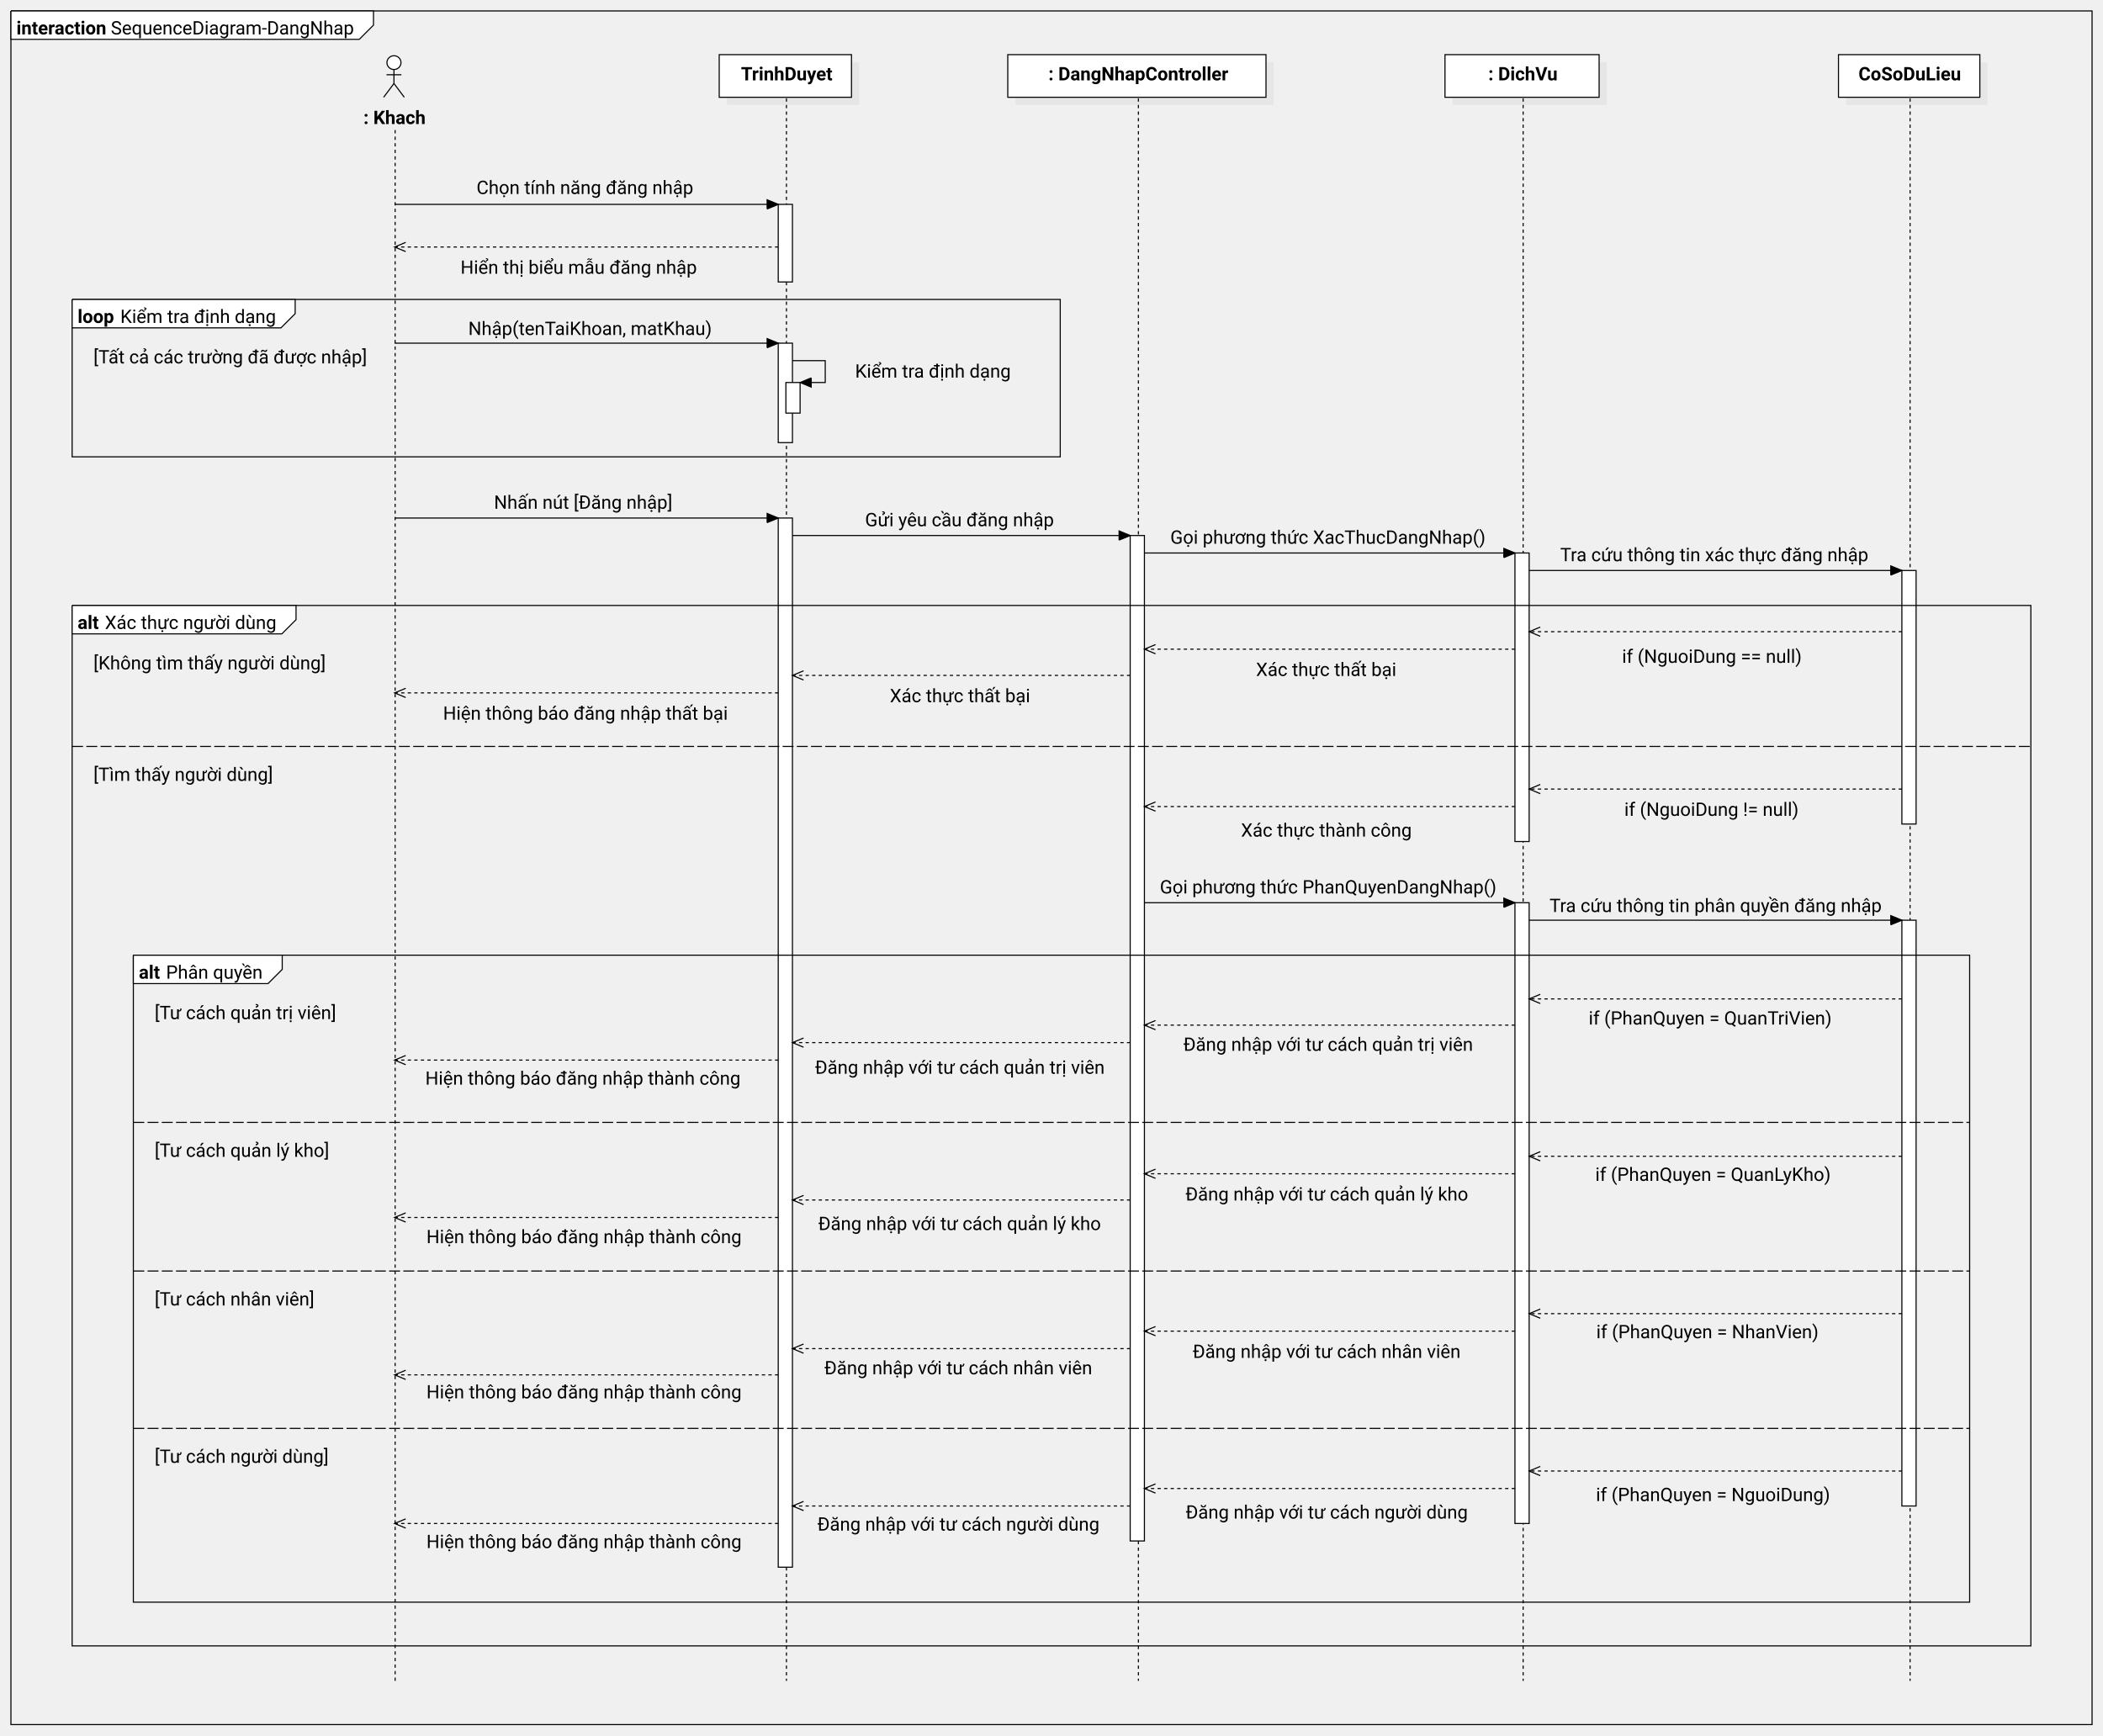
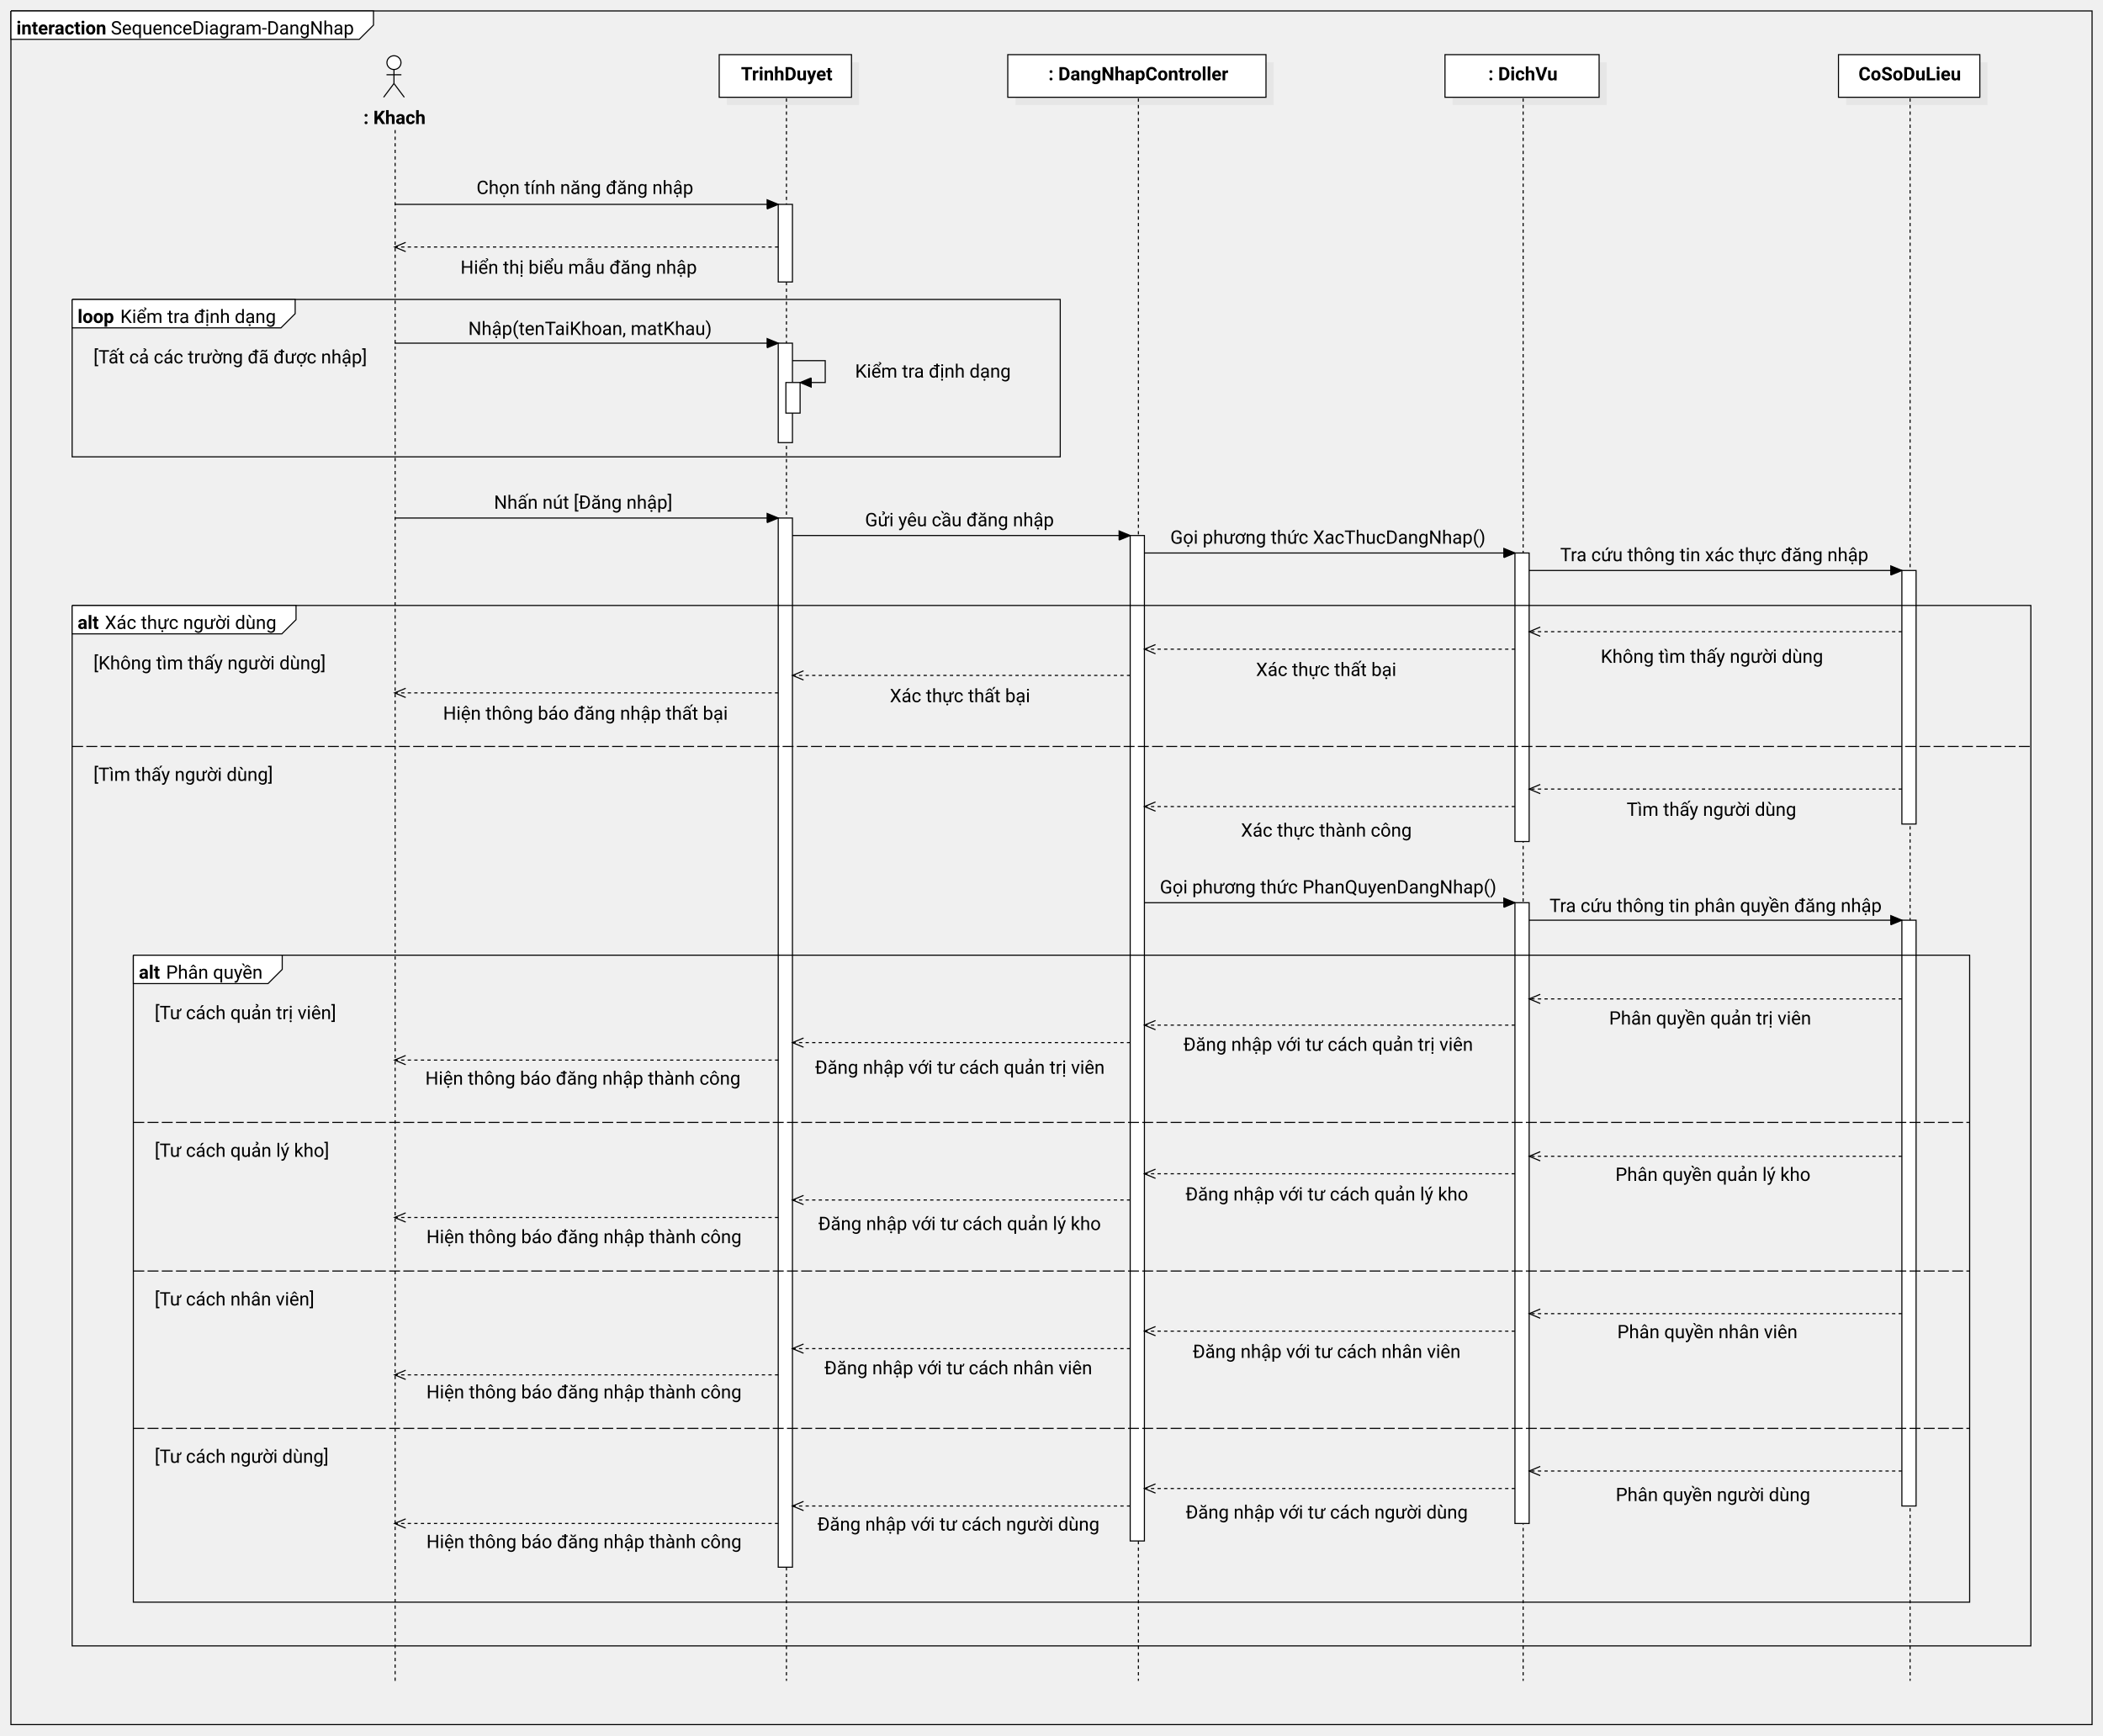
<svg xmlns="http://www.w3.org/2000/svg" version="1.1" width="1924" height="1588">
  <defs />
  <g>
    <g transform="translate(10,10) scale(1,1)">
      <path fill="none" stroke="#000000" d="M 0 0 L 1904 0 L 1904 1568 L 0 1568 L 0 0" stroke-miterlimit="10" />
    </g>
    <g transform="translate(10,10) scale(1,1)">
      <path fill="#ffffff" stroke="none" d="M 0 0 L 0 26 L 318.696 26 L 331.696 13 L 331.696 0 L 0 0" />
    </g>
    <g transform="translate(10,10) scale(1,1)">
      <path fill="none" stroke="#000000" d="M 0 0 L 0 26 L 318.696 26 L 331.696 13 L 331.696 0 L 0 0 L 0 0" stroke-miterlimit="10" />
    </g>
    <g transform="translate(10,10) scale(1,1)">
      <g>
        <path fill="none" stroke="none" />
        <text fill="#000000" stroke="none" font-family="Roboto" font-size="17px" font-style="normal" font-weight="normal" text-decoration="none" x="91.385" y="21.5">SequenceDiagram-DangNhap</text>
      </g>
    </g>
    <g transform="translate(10,10) scale(1,1)">
      <g>
        <path fill="none" stroke="none" />
        <text fill="#000000" stroke="none" font-family="Roboto" font-size="17px" font-style="normal" font-weight="bold" text-decoration="none" x="5" y="21.5">interaction</text>
      </g>
    </g>
    <g transform="translate(10,10) scale(1,1)">
      <path fill="#ffffff" stroke="none" d="M 344.001 47.3 C 344.001 43.821 346.879 41 350.43 41 C 353.98 41 356.859 43.821 356.859 47.3 C 356.859 50.779 353.98 53.6 350.43 53.6 C 346.879 53.6 344.001 50.779 344.001 47.3 Z" />
    </g>
    <g transform="translate(10,10) scale(1,1)">
      <path fill="none" stroke="#000000" d="M 344.001 47.3 C 344.001 43.821 346.879 41 350.43 41 C 353.98 41 356.859 43.821 356.859 47.3 C 356.859 50.779 353.98 53.6 350.43 53.6 C 346.879 53.6 344.001 50.779 344.001 47.3 Z" stroke-miterlimit="10" />
    </g>
    <g transform="translate(10,10) scale(1,1)">
      <path fill="none" stroke="#000000" d="M 350.43 53.6 L 350.43 66.4" stroke-miterlimit="10" />
    </g>
    <g transform="translate(10,10) scale(1,1)">
      <path fill="none" stroke="#000000" d="M 343.622 58.4 L 357.237 58.4" stroke-miterlimit="10" />
    </g>
    <g transform="translate(10,10) scale(1,1)">
      <path fill="none" stroke="#000000" d="M 350.43 66.4 L 340.975 79" stroke-miterlimit="10" />
    </g>
    <g transform="translate(10,10) scale(1,1)">
      <path fill="none" stroke="#000000" d="M 350.43 66.4 L 359.884 79" stroke-miterlimit="10" />
    </g>
    <g transform="translate(10,10) scale(1,1)">
      <g>
        <path fill="none" stroke="none" />
        <text fill="#000000" stroke="none" font-family="Roboto" font-size="17px" font-style="normal" font-weight="bold" text-decoration="none" x="322.502" y="103.5">: Khach</text>
      </g>
    </g>
    <g transform="translate(10,10) scale(1,1)">
      <path fill="none" stroke="#000000" d="M 351.5 109 L 351.5 1528" stroke-miterlimit="10" stroke-dasharray="3" />
    </g>
    <g transform="translate(10,10) scale(1,1)">
      <rect fill="#C0C0C0" stroke="none" x="655" y="47" width="121.017" height="39" opacity="0.2" />
    </g>
    <g transform="translate(10,10) scale(1,1)">
      <rect fill="#ffffff" stroke="none" x="648" y="40" width="121.017" height="39" />
    </g>
    <g transform="translate(10,10) scale(1,1)">
      <path fill="none" stroke="#000000" d="M 648 40 L 769.017 40 L 769.017 79 L 648 79 L 648 40 Z Z" stroke-miterlimit="10" />
    </g>
    <g transform="translate(10,10) scale(1,1)">
      <g>
        <path fill="none" stroke="none" />
        <text fill="#000000" stroke="none" font-family="Roboto" font-size="17px" font-style="normal" font-weight="bold" text-decoration="none" x="667.93" y="63.5">TrinhDuyet</text>
      </g>
    </g>
    <g transform="translate(10,10) scale(1,1)">
      <path fill="none" stroke="#000000" d="M 709.5 80 L 709.5 1528" stroke-miterlimit="10" stroke-dasharray="3" />
    </g>
    <g transform="translate(10,10) scale(1,1)">
      <rect fill="#C0C0C0" stroke="none" x="919" y="47" width="236.234" height="39" opacity="0.2" />
    </g>
    <g transform="translate(10,10) scale(1,1)">
      <rect fill="#ffffff" stroke="none" x="912" y="40" width="236.234" height="39" />
    </g>
    <g transform="translate(10,10) scale(1,1)">
      <path fill="none" stroke="#000000" d="M 912 40 L 1148.234 40 L 1148.234 79 L 912 79 L 912 40 Z Z" stroke-miterlimit="10" />
    </g>
    <g transform="translate(10,10) scale(1,1)">
      <g>
        <path fill="none" stroke="none" />
        <text fill="#000000" stroke="none" font-family="Roboto" font-size="17px" font-style="normal" font-weight="bold" text-decoration="none" x="949.172" y="63.5">: DangNhapController</text>
      </g>
    </g>
    <g transform="translate(10,10) scale(1,1)">
      <path fill="none" stroke="#000000" d="M 1031.5 80 L 1031.5 1528" stroke-miterlimit="10" stroke-dasharray="3" />
    </g>
    <g transform="translate(10,10) scale(1,1)">
      <rect fill="#C0C0C0" stroke="none" x="1319" y="47" width="141.008" height="39" opacity="0.2" />
    </g>
    <g transform="translate(10,10) scale(1,1)">
      <rect fill="#ffffff" stroke="none" x="1312" y="40" width="141.008" height="39" />
    </g>
    <g transform="translate(10,10) scale(1,1)">
      <path fill="none" stroke="#000000" d="M 1312 40 L 1453.008 40 L 1453.008 79 L 1312 79 L 1312 40 Z Z" stroke-miterlimit="10" />
    </g>
    <g transform="translate(10,10) scale(1,1)">
      <g>
        <path fill="none" stroke="none" />
        <text fill="#000000" stroke="none" font-family="Roboto" font-size="17px" font-style="normal" font-weight="bold" text-decoration="none" x="1351.596" y="63.5">: DichVu</text>
      </g>
    </g>
    <g transform="translate(10,10) scale(1,1)">
      <path fill="none" stroke="#000000" d="M 1383.5 80 L 1383.5 1528" stroke-miterlimit="10" stroke-dasharray="3" />
    </g>
    <g transform="translate(10,10) scale(1,1)">
      <rect fill="#C0C0C0" stroke="none" x="1679" y="47" width="129.322" height="39" opacity="0.2" />
    </g>
    <g transform="translate(10,10) scale(1,1)">
      <rect fill="#ffffff" stroke="none" x="1672" y="40" width="129.322" height="39" />
    </g>
    <g transform="translate(10,10) scale(1,1)">
      <path fill="none" stroke="#000000" d="M 1672 40 L 1801.322 40 L 1801.322 79 L 1672 79 L 1672 40 Z Z" stroke-miterlimit="10" />
    </g>
    <g transform="translate(10,10) scale(1,1)">
      <g>
        <path fill="none" stroke="none" />
        <text fill="#000000" stroke="none" font-family="Roboto" font-size="17px" font-style="normal" font-weight="bold" text-decoration="none" x="1690.305" y="63.5">CoSoDuLieu</text>
      </g>
    </g>
    <g transform="translate(10,10) scale(1,1)">
      <path fill="none" stroke="#000000" d="M 1737.5 80 L 1737.5 1528" stroke-miterlimit="10" stroke-dasharray="3" />
    </g>
    <g transform="translate(10,10) scale(1,1)">
      <path fill="none" stroke="#000000" d="M 351 177 L 702 177" stroke-miterlimit="10" />
    </g>
    <g transform="translate(10,10) scale(1,1)">
      <path fill="#000000" stroke="none" d="M 691.837 181.21 L 702 177 L 691.837 172.79" />
    </g>
    <g transform="translate(10,10) scale(1,1)">
      <path fill="none" stroke="#000000" d="M 691.837 181.21 L 702 177 L 691.837 172.79 L 691.837 181.21" stroke-miterlimit="10" />
    </g>
    <g transform="translate(10,10) scale(1,1)">
      <g>
        <path fill="none" stroke="none" />
        <text fill="#000000" stroke="none" font-family="Roboto" font-size="17px" font-style="normal" font-weight="normal" text-decoration="none" x="425.966" y="167.5">Chọn tính năng đăng nhập</text>
      </g>
    </g>
    <g transform="translate(10,10) scale(1,1)">
      <rect fill="#ffffff" stroke="none" x="702" y="177" width="13" height="71" />
    </g>
    <g transform="translate(10,10) scale(1,1)">
      <path fill="none" stroke="#000000" d="M 702 177 L 715 177 L 715 248 L 702 248 L 702 177 Z Z" stroke-miterlimit="10" />
    </g>
    <g transform="translate(10,10) scale(1,1)">
      <path fill="none" stroke="#000000" d="M 702 216 L 351 216" stroke-miterlimit="10" stroke-dasharray="3" />
    </g>
    <g transform="translate(10,10) scale(1,1)">
      <path fill="none" stroke="#000000" d="M 361.163 211.79 L 351 216 L 361.163 220.21" stroke-miterlimit="10" />
    </g>
    <g transform="translate(10,10) scale(1,1)">
      <g>
        <path fill="none" stroke="none" />
        <text fill="#000000" stroke="none" font-family="Roboto" font-size="17px" font-style="normal" font-weight="normal" text-decoration="none" x="411.321" y="240.5">Hiển thị biểu mẫu đăng nhập</text>
      </g>
    </g>
    <g transform="translate(10,10) scale(1,1)">
      <path fill="none" stroke="#000000" d="M 351 304 L 702 304" stroke-miterlimit="10" />
    </g>
    <g transform="translate(10,10) scale(1,1)">
      <path fill="#000000" stroke="none" d="M 691.837 308.21 L 702 304 L 691.837 299.79" />
    </g>
    <g transform="translate(10,10) scale(1,1)">
      <path fill="none" stroke="#000000" d="M 691.837 308.21 L 702 304 L 691.837 299.79 L 691.837 308.21" stroke-miterlimit="10" />
    </g>
    <g transform="translate(10,10) scale(1,1)">
      <g>
        <path fill="none" stroke="none" />
        <text fill="#000000" stroke="none" font-family="Roboto" font-size="17px" font-style="normal" font-weight="normal" text-decoration="none" x="418.414" y="296.5">Nhập(tenTaiKhoan, matKhau)</text>
      </g>
    </g>
    <g transform="translate(10,10) scale(1,1)">
      <rect fill="#ffffff" stroke="none" x="702" y="304" width="13" height="91" />
    </g>
    <g transform="translate(10,10) scale(1,1)">
      <path fill="none" stroke="#000000" d="M 702 304 L 715 304 L 715 395 L 702 395 L 702 304 Z Z" stroke-miterlimit="10" />
    </g>
    <g transform="translate(10,10) scale(1,1)">
      <path fill="none" stroke="#000000" d="M 715 320 L 745 320 L 745 340 L 722 340" stroke-miterlimit="10" />
    </g>
    <g transform="translate(10,10) scale(1,1)">
      <path fill="#000000" stroke="none" d="M 732.163 335.79 L 722 340 L 732.163 344.21" />
    </g>
    <g transform="translate(10,10) scale(1,1)">
      <path fill="none" stroke="#000000" d="M 732.163 335.79 L 722 340 L 732.163 344.21 L 732.163 335.79" stroke-miterlimit="10" />
    </g>
    <g transform="translate(10,10) scale(1,1)">
      <g>
        <path fill="none" stroke="none" />
        <text fill="#000000" stroke="none" font-family="Roboto" font-size="17px" font-style="normal" font-weight="normal" text-decoration="none" x="772.318" y="335.5">Kiểm tra định dạng</text>
      </g>
    </g>
    <g transform="translate(10,10) scale(1,1)">
      <rect fill="#ffffff" stroke="none" x="709" y="340" width="13" height="28" />
    </g>
    <g transform="translate(10,10) scale(1,1)">
      <path fill="none" stroke="#000000" d="M 709 340 L 722 340 L 722 368 L 709 368 L 709 340 Z Z" stroke-miterlimit="10" />
    </g>
    <g transform="translate(10,10) scale(1,1)">
      <path fill="none" stroke="#000000" d="M 351 464 L 702 464" stroke-miterlimit="10" />
    </g>
    <g transform="translate(10,10) scale(1,1)">
      <path fill="#000000" stroke="none" d="M 691.837 468.21 L 702 464 L 691.837 459.79" />
    </g>
    <g transform="translate(10,10) scale(1,1)">
      <path fill="none" stroke="#000000" d="M 691.837 468.21 L 702 464 L 691.837 459.79 L 691.837 468.21" stroke-miterlimit="10" />
    </g>
    <g transform="translate(10,10) scale(1,1)">
      <g>
        <path fill="none" stroke="none" />
        <text fill="#000000" stroke="none" font-family="Roboto" font-size="17px" font-style="normal" font-weight="normal" text-decoration="none" x="441.945" y="455.5">Nhấn nút [Đăng nhập]</text>
      </g>
    </g>
    <g transform="translate(10,10) scale(1,1)">
      <rect fill="#ffffff" stroke="none" x="702" y="464" width="13" height="960" />
    </g>
    <g transform="translate(10,10) scale(1,1)">
      <path fill="none" stroke="#000000" d="M 702 464 L 715 464 L 715 1424 L 702 1424 L 702 464 Z Z" stroke-miterlimit="10" />
    </g>
    <g transform="translate(10,10) scale(1,1)">
      <path fill="none" stroke="#000000" d="M 715 480 L 1024 480" stroke-miterlimit="10" />
    </g>
    <g transform="translate(10,10) scale(1,1)">
      <path fill="#000000" stroke="none" d="M 1013.837 484.21 L 1024 480 L 1013.837 475.79" />
    </g>
    <g transform="translate(10,10) scale(1,1)">
      <path fill="none" stroke="#000000" d="M 1013.837 484.21 L 1024 480 L 1013.837 475.79 L 1013.837 484.21" stroke-miterlimit="10" />
    </g>
    <g transform="translate(10,10) scale(1,1)">
      <g>
        <path fill="none" stroke="none" />
        <text fill="#000000" stroke="none" font-family="Roboto" font-size="17px" font-style="normal" font-weight="normal" text-decoration="none" x="781.41" y="471.5">Gửi yêu cầu đăng nhập</text>
      </g>
    </g>
    <g transform="translate(10,10) scale(1,1)">
      <rect fill="#ffffff" stroke="none" x="1024" y="480" width="13" height="920" />
    </g>
    <g transform="translate(10,10) scale(1,1)">
      <path fill="none" stroke="#000000" d="M 1024 480 L 1037 480 L 1037 1400 L 1024 1400 L 1024 480 Z Z" stroke-miterlimit="10" />
    </g>
    <g transform="translate(10,10) scale(1,1)">
      <path fill="none" stroke="#000000" d="M 1037 496 L 1376 496" stroke-miterlimit="10" />
    </g>
    <g transform="translate(10,10) scale(1,1)">
      <path fill="#000000" stroke="none" d="M 1365.837 500.21 L 1376 496 L 1365.837 491.79" />
    </g>
    <g transform="translate(10,10) scale(1,1)">
      <path fill="none" stroke="#000000" d="M 1365.837 500.21 L 1376 496 L 1365.837 491.79 L 1365.837 500.21" stroke-miterlimit="10" />
    </g>
    <g transform="translate(10,10) scale(1,1)">
      <g>
        <path fill="none" stroke="none" />
        <text fill="#000000" stroke="none" font-family="Roboto" font-size="17px" font-style="normal" font-weight="normal" text-decoration="none" x="1060.684" y="487.5">Gọi phương thức XacThucDangNhap()</text>
      </g>
    </g>
    <g transform="translate(10,10) scale(1,1)">
      <rect fill="#ffffff" stroke="none" x="1376" y="496" width="13" height="264" />
    </g>
    <g transform="translate(10,10) scale(1,1)">
      <path fill="none" stroke="#000000" d="M 1376 496 L 1389 496 L 1389 760 L 1376 760 L 1376 496 Z Z" stroke-miterlimit="10" />
    </g>
    <g transform="translate(10,10) scale(1,1)">
      <path fill="none" stroke="#000000" d="M 1389 512 L 1730 512" stroke-miterlimit="10" />
    </g>
    <g transform="translate(10,10) scale(1,1)">
      <path fill="#000000" stroke="none" d="M 1719.837 516.21 L 1730 512 L 1719.837 507.79" />
    </g>
    <g transform="translate(10,10) scale(1,1)">
      <path fill="none" stroke="#000000" d="M 1719.837 516.21 L 1730 512 L 1719.837 507.79 L 1719.837 516.21" stroke-miterlimit="10" />
    </g>
    <g transform="translate(10,10) scale(1,1)">
      <g>
        <path fill="none" stroke="none" />
        <text fill="#000000" stroke="none" font-family="Roboto" font-size="17px" font-style="normal" font-weight="normal" text-decoration="none" x="1417.403" y="503.5">Tra cứu thông tin xác thực đăng nhập</text>
      </g>
    </g>
    <g transform="translate(10,10) scale(1,1)">
      <rect fill="#ffffff" stroke="none" x="1730" y="512" width="13" height="232" />
    </g>
    <g transform="translate(10,10) scale(1,1)">
      <path fill="none" stroke="#000000" d="M 1730 512 L 1743 512 L 1743 744 L 1730 744 L 1730 512 Z Z" stroke-miterlimit="10" />
    </g>
    <g transform="translate(10,10) scale(1,1)">
      <path fill="none" stroke="#000000" d="M 1730 568 L 1389 568" stroke-miterlimit="10" stroke-dasharray="3" />
    </g>
    <g transform="translate(10,10) scale(1,1)">
      <path fill="none" stroke="#000000" d="M 1399.163 563.79 L 1389 568 L 1399.163 572.21" stroke-miterlimit="10" />
    </g>
    <g transform="translate(10,10) scale(1,1)">
      <g>
        <path fill="none" stroke="none" />
-         <text fill="#000000" stroke="none" font-family="Roboto" font-size="17px" font-style="normal" font-weight="normal" text-decoration="none" x="1473.958" y="596.5">if (NguoiDung == null)</text>
+         <text fill="#000000" stroke="none" font-family="Roboto" font-size="17px" font-style="normal" font-weight="normal" text-decoration="none" x="1454.443" y="596.5">Không tìm thấy người dùng</text>
      </g>
    </g>
    <g transform="translate(10,10) scale(1,1)">
      <path fill="none" stroke="#000000" d="M 1376 584 L 1037 584" stroke-miterlimit="10" stroke-dasharray="3" />
    </g>
    <g transform="translate(10,10) scale(1,1)">
      <path fill="none" stroke="#000000" d="M 1047.163 579.79 L 1037 584 L 1047.163 588.21" stroke-miterlimit="10" />
    </g>
    <g transform="translate(10,10) scale(1,1)">
      <g>
        <path fill="none" stroke="none" />
        <text fill="#000000" stroke="none" font-family="Roboto" font-size="17px" font-style="normal" font-weight="normal" text-decoration="none" x="1139.075" y="608.5">Xác thực thất bại</text>
      </g>
    </g>
    <g transform="translate(10,10) scale(1,1)">
      <path fill="none" stroke="#000000" d="M 1024 608 L 715 608" stroke-miterlimit="10" stroke-dasharray="3" />
    </g>
    <g transform="translate(10,10) scale(1,1)">
      <path fill="none" stroke="#000000" d="M 725.163 603.79 L 715 608 L 725.163 612.21" stroke-miterlimit="10" />
    </g>
    <g transform="translate(10,10) scale(1,1)">
      <g>
        <path fill="none" stroke="none" />
        <text fill="#000000" stroke="none" font-family="Roboto" font-size="17px" font-style="normal" font-weight="normal" text-decoration="none" x="804.075" y="632.5">Xác thực thất bại</text>
      </g>
    </g>
    <g transform="translate(10,10) scale(1,1)">
      <path fill="none" stroke="#000000" d="M 702 624 L 351 624" stroke-miterlimit="10" stroke-dasharray="3" />
    </g>
    <g transform="translate(10,10) scale(1,1)">
      <path fill="none" stroke="#000000" d="M 361.163 619.79 L 351 624 L 361.163 628.21" stroke-miterlimit="10" />
    </g>
    <g transform="translate(10,10) scale(1,1)">
      <g>
        <path fill="none" stroke="none" />
        <text fill="#000000" stroke="none" font-family="Roboto" font-size="17px" font-style="normal" font-weight="normal" text-decoration="none" x="395.352" y="648.5">Hiện thông báo đăng nhập thất bại</text>
      </g>
    </g>
    <g transform="translate(10,10) scale(1,1)">
      <path fill="none" stroke="#000000" d="M 1730 712 L 1389 712" stroke-miterlimit="10" stroke-dasharray="3" />
    </g>
    <g transform="translate(10,10) scale(1,1)">
      <path fill="none" stroke="#000000" d="M 1399.163 707.79 L 1389 712 L 1399.163 716.21" stroke-miterlimit="10" />
    </g>
    <g transform="translate(10,10) scale(1,1)">
      <g>
        <path fill="none" stroke="none" />
-         <text fill="#000000" stroke="none" font-family="Roboto" font-size="17px" font-style="normal" font-weight="normal" text-decoration="none" x="1476.035" y="736.5">if (NguoiDung != null)</text>
+         <text fill="#000000" stroke="none" font-family="Roboto" font-size="17px" font-style="normal" font-weight="normal" text-decoration="none" x="1478.168" y="736.5">Tìm thấy người dùng</text>
      </g>
    </g>
    <g transform="translate(10,10) scale(1,1)">
      <path fill="none" stroke="#000000" d="M 1376 728 L 1037 728" stroke-miterlimit="10" stroke-dasharray="3" />
    </g>
    <g transform="translate(10,10) scale(1,1)">
      <path fill="none" stroke="#000000" d="M 1047.163 723.79 L 1037 728 L 1047.163 732.21" stroke-miterlimit="10" />
    </g>
    <g transform="translate(10,10) scale(1,1)">
      <g>
        <path fill="none" stroke="none" />
        <text fill="#000000" stroke="none" font-family="Roboto" font-size="17px" font-style="normal" font-weight="normal" text-decoration="none" x="1125.326" y="755.5">Xác thực thành công</text>
      </g>
    </g>
    <g transform="translate(10,10) scale(1,1)">
      <path fill="none" stroke="#000000" d="M 1037 816 L 1376 816" stroke-miterlimit="10" />
    </g>
    <g transform="translate(10,10) scale(1,1)">
      <path fill="#000000" stroke="none" d="M 1365.837 820.21 L 1376 816 L 1365.837 811.79" />
    </g>
    <g transform="translate(10,10) scale(1,1)">
      <path fill="none" stroke="#000000" d="M 1365.837 820.21 L 1376 816 L 1365.837 811.79 L 1365.837 820.21" stroke-miterlimit="10" />
    </g>
    <g transform="translate(10,10) scale(1,1)">
      <g>
        <path fill="none" stroke="none" />
        <text fill="#000000" stroke="none" font-family="Roboto" font-size="17px" font-style="normal" font-weight="normal" text-decoration="none" x="1051.128" y="807.5">Gọi phương thức PhanQuyenDangNhap()</text>
      </g>
    </g>
    <g transform="translate(10,10) scale(1,1)">
      <rect fill="#ffffff" stroke="none" x="1376" y="816" width="13" height="568" />
    </g>
    <g transform="translate(10,10) scale(1,1)">
      <path fill="none" stroke="#000000" d="M 1376 816 L 1389 816 L 1389 1384 L 1376 1384 L 1376 816 Z Z" stroke-miterlimit="10" />
    </g>
    <g transform="translate(10,10) scale(1,1)">
      <path fill="none" stroke="#000000" d="M 1389 832 L 1730 832" stroke-miterlimit="10" />
    </g>
    <g transform="translate(10,10) scale(1,1)">
      <path fill="#000000" stroke="none" d="M 1719.837 836.21 L 1730 832 L 1719.837 827.79" />
    </g>
    <g transform="translate(10,10) scale(1,1)">
      <path fill="none" stroke="#000000" d="M 1719.837 836.21 L 1730 832 L 1719.837 827.79 L 1719.837 836.21" stroke-miterlimit="10" />
    </g>
    <g transform="translate(10,10) scale(1,1)">
      <g>
        <path fill="none" stroke="none" />
        <text fill="#000000" stroke="none" font-family="Roboto" font-size="17px" font-style="normal" font-weight="normal" text-decoration="none" x="1407.614" y="824.5">Tra cứu thông tin phân quyền đăng nhập</text>
      </g>
    </g>
    <g transform="translate(10,10) scale(1,1)">
      <rect fill="#ffffff" stroke="none" x="1730" y="832" width="13" height="536" />
    </g>
    <g transform="translate(10,10) scale(1,1)">
      <path fill="none" stroke="#000000" d="M 1730 832 L 1743 832 L 1743 1368 L 1730 1368 L 1730 832 Z Z" stroke-miterlimit="10" />
    </g>
    <g transform="translate(10,10) scale(1,1)">
      <path fill="none" stroke="#000000" d="M 1730 904 L 1389 904" stroke-miterlimit="10" stroke-dasharray="3" />
    </g>
    <g transform="translate(10,10) scale(1,1)">
      <path fill="none" stroke="#000000" d="M 1399.163 899.79 L 1389 904 L 1399.163 908.21" stroke-miterlimit="10" />
    </g>
    <g transform="translate(10,10) scale(1,1)">
      <g>
        <path fill="none" stroke="none" />
-         <text fill="#000000" stroke="none" font-family="Roboto" font-size="17px" font-style="normal" font-weight="normal" text-decoration="none" x="1443.421" y="927.5">if (PhanQuyen = QuanTriVien)</text>
+         <text fill="#000000" stroke="none" font-family="Roboto" font-size="17px" font-style="normal" font-weight="normal" text-decoration="none" x="1462.156" y="927.5">Phân quyền quản trị viên</text>
      </g>
    </g>
    <g transform="translate(10,10) scale(1,1)">
      <path fill="none" stroke="#000000" d="M 1376 928 L 1037 928" stroke-miterlimit="10" stroke-dasharray="3" />
    </g>
    <g transform="translate(10,10) scale(1,1)">
      <path fill="none" stroke="#000000" d="M 1047.163 923.79 L 1037 928 L 1047.163 932.21" stroke-miterlimit="10" />
    </g>
    <g transform="translate(10,10) scale(1,1)">
      <g>
        <path fill="none" stroke="none" />
        <text fill="#000000" stroke="none" font-family="Roboto" font-size="17px" font-style="normal" font-weight="normal" text-decoration="none" x="1072.615" y="951.5">Đăng nhập với tư cách quản trị viên</text>
      </g>
    </g>
    <g transform="translate(10,10) scale(1,1)">
      <path fill="none" stroke="#000000" d="M 1024 944 L 715 944" stroke-miterlimit="10" stroke-dasharray="3" />
    </g>
    <g transform="translate(10,10) scale(1,1)">
      <path fill="none" stroke="#000000" d="M 725.163 939.79 L 715 944 L 725.163 948.21" stroke-miterlimit="10" />
    </g>
    <g transform="translate(10,10) scale(1,1)">
      <g>
        <path fill="none" stroke="none" />
        <text fill="#000000" stroke="none" font-family="Roboto" font-size="17px" font-style="normal" font-weight="normal" text-decoration="none" x="735.615" y="972.5">Đăng nhập với tư cách quản trị viên</text>
      </g>
    </g>
    <g transform="translate(10,10) scale(1,1)">
      <path fill="none" stroke="#000000" d="M 702 960 L 351 960" stroke-miterlimit="10" stroke-dasharray="3" />
    </g>
    <g transform="translate(10,10) scale(1,1)">
      <path fill="none" stroke="#000000" d="M 361.163 955.79 L 351 960 L 361.163 964.21" stroke-miterlimit="10" />
    </g>
    <g transform="translate(10,10) scale(1,1)">
      <g>
        <path fill="none" stroke="none" />
        <text fill="#000000" stroke="none" font-family="Roboto" font-size="17px" font-style="normal" font-weight="normal" text-decoration="none" x="379.11" y="982.5">Hiện thông báo đăng nhập thành công</text>
      </g>
    </g>
    <g transform="translate(10,10) scale(1,1)">
      <path fill="none" stroke="#000000" d="M 1730 1048 L 1389 1048" stroke-miterlimit="10" stroke-dasharray="3" />
    </g>
    <g transform="translate(10,10) scale(1,1)">
      <path fill="none" stroke="#000000" d="M 1399.163 1043.79 L 1389 1048 L 1399.163 1052.21" stroke-miterlimit="10" />
    </g>
    <g transform="translate(10,10) scale(1,1)">
      <g>
        <path fill="none" stroke="none" />
-         <text fill="#000000" stroke="none" font-family="Roboto" font-size="17px" font-style="normal" font-weight="normal" text-decoration="none" x="1449.477" y="1070.5">if (PhanQuyen = QuanLyKho)</text>
+         <text fill="#000000" stroke="none" font-family="Roboto" font-size="17px" font-style="normal" font-weight="normal" text-decoration="none" x="1467.917" y="1070.5">Phân quyền quản lý kho</text>
      </g>
    </g>
    <g transform="translate(10,10) scale(1,1)">
      <path fill="none" stroke="#000000" d="M 1376 1064 L 1037 1064" stroke-miterlimit="10" stroke-dasharray="3" />
    </g>
    <g transform="translate(10,10) scale(1,1)">
      <path fill="none" stroke="#000000" d="M 1047.163 1059.79 L 1037 1064 L 1047.163 1068.21" stroke-miterlimit="10" />
    </g>
    <g transform="translate(10,10) scale(1,1)">
      <g>
        <path fill="none" stroke="none" />
        <text fill="#000000" stroke="none" font-family="Roboto" font-size="17px" font-style="normal" font-weight="normal" text-decoration="none" x="1074.58" y="1088.5">Đăng nhập với tư cách quản lý kho</text>
      </g>
    </g>
    <g transform="translate(10,10) scale(1,1)">
      <path fill="none" stroke="#000000" d="M 1024 1088 L 715 1088" stroke-miterlimit="10" stroke-dasharray="3" />
    </g>
    <g transform="translate(10,10) scale(1,1)">
      <path fill="none" stroke="#000000" d="M 725.163 1083.79 L 715 1088 L 725.163 1092.21" stroke-miterlimit="10" />
    </g>
    <g transform="translate(10,10) scale(1,1)">
      <g>
        <path fill="none" stroke="none" />
        <text fill="#000000" stroke="none" font-family="Roboto" font-size="17px" font-style="normal" font-weight="normal" text-decoration="none" x="738.58" y="1115.5">Đăng nhập với tư cách quản lý kho</text>
      </g>
    </g>
    <g transform="translate(10,10) scale(1,1)">
      <path fill="none" stroke="#000000" d="M 702 1104 L 351 1104" stroke-miterlimit="10" stroke-dasharray="3" />
    </g>
    <g transform="translate(10,10) scale(1,1)">
      <path fill="none" stroke="#000000" d="M 361.163 1099.79 L 351 1104 L 361.163 1108.21" stroke-miterlimit="10" />
    </g>
    <g transform="translate(10,10) scale(1,1)">
      <g>
        <path fill="none" stroke="none" />
        <text fill="#000000" stroke="none" font-family="Roboto" font-size="17px" font-style="normal" font-weight="normal" text-decoration="none" x="380.11" y="1127.5">Hiện thông báo đăng nhập thành công</text>
      </g>
    </g>
    <g transform="translate(10,10) scale(1,1)">
      <path fill="none" stroke="#000000" d="M 1730 1192 L 1389 1192" stroke-miterlimit="10" stroke-dasharray="3" />
    </g>
    <g transform="translate(10,10) scale(1,1)">
      <path fill="none" stroke="#000000" d="M 1399.163 1187.79 L 1389 1192 L 1399.163 1196.21" stroke-miterlimit="10" />
    </g>
    <g transform="translate(10,10) scale(1,1)">
      <g>
        <path fill="none" stroke="none" />
-         <text fill="#000000" stroke="none" font-family="Roboto" font-size="17px" font-style="normal" font-weight="normal" text-decoration="none" x="1450.403" y="1214.5">if (PhanQuyen = NhanVien)</text>
+         <text fill="#000000" stroke="none" font-family="Roboto" font-size="17px" font-style="normal" font-weight="normal" text-decoration="none" x="1469.615" y="1214.5">Phân quyền nhân viên</text>
      </g>
    </g>
    <g transform="translate(10,10) scale(1,1)">
      <path fill="none" stroke="#000000" d="M 1376 1208 L 1037 1208" stroke-miterlimit="10" stroke-dasharray="3" />
    </g>
    <g transform="translate(10,10) scale(1,1)">
      <path fill="none" stroke="#000000" d="M 1047.163 1203.79 L 1037 1208 L 1047.163 1212.21" stroke-miterlimit="10" />
    </g>
    <g transform="translate(10,10) scale(1,1)">
      <g>
        <path fill="none" stroke="none" />
        <text fill="#000000" stroke="none" font-family="Roboto" font-size="17px" font-style="normal" font-weight="normal" text-decoration="none" x="1081.177" y="1232.5">Đăng nhập với tư cách nhân viên</text>
      </g>
    </g>
    <g transform="translate(10,10) scale(1,1)">
      <path fill="none" stroke="#000000" d="M 1024 1224 L 715 1224" stroke-miterlimit="10" stroke-dasharray="3" />
    </g>
    <g transform="translate(10,10) scale(1,1)">
      <path fill="none" stroke="#000000" d="M 725.163 1219.79 L 715 1224 L 725.163 1228.21" stroke-miterlimit="10" />
    </g>
    <g transform="translate(10,10) scale(1,1)">
      <g>
        <path fill="none" stroke="none" />
        <text fill="#000000" stroke="none" font-family="Roboto" font-size="17px" font-style="normal" font-weight="normal" text-decoration="none" x="744.177" y="1247.5">Đăng nhập với tư cách nhân viên</text>
      </g>
    </g>
    <g transform="translate(10,10) scale(1,1)">
      <path fill="none" stroke="#000000" d="M 702 1248 L 351 1248" stroke-miterlimit="10" stroke-dasharray="3" />
    </g>
    <g transform="translate(10,10) scale(1,1)">
      <path fill="none" stroke="#000000" d="M 361.163 1243.79 L 351 1248 L 361.163 1252.21" stroke-miterlimit="10" />
    </g>
    <g transform="translate(10,10) scale(1,1)">
      <g>
        <path fill="none" stroke="none" />
        <text fill="#000000" stroke="none" font-family="Roboto" font-size="17px" font-style="normal" font-weight="normal" text-decoration="none" x="380.11" y="1269.5">Hiện thông báo đăng nhập thành công</text>
      </g>
    </g>
    <g transform="translate(10,10) scale(1,1)">
      <path fill="none" stroke="#000000" d="M 1730 1336 L 1389 1336" stroke-miterlimit="10" stroke-dasharray="3" />
    </g>
    <g transform="translate(10,10) scale(1,1)">
      <path fill="none" stroke="#000000" d="M 1399.163 1331.79 L 1389 1336 L 1399.163 1340.21" stroke-miterlimit="10" />
    </g>
    <g transform="translate(10,10) scale(1,1)">
      <g>
        <path fill="none" stroke="none" />
-         <text fill="#000000" stroke="none" font-family="Roboto" font-size="17px" font-style="normal" font-weight="normal" text-decoration="none" x="1450.079" y="1363.5">if (PhanQuyen = NguoiDung)</text>
+         <text fill="#000000" stroke="none" font-family="Roboto" font-size="17px" font-style="normal" font-weight="normal" text-decoration="none" x="1468.199" y="1363.5">Phân quyền người dùng</text>
      </g>
    </g>
    <g transform="translate(10,10) scale(1,1)">
      <path fill="none" stroke="#000000" d="M 1376 1352 L 1037 1352" stroke-miterlimit="10" stroke-dasharray="3" />
    </g>
    <g transform="translate(10,10) scale(1,1)">
      <path fill="none" stroke="#000000" d="M 1047.163 1347.79 L 1037 1352 L 1047.163 1356.21" stroke-miterlimit="10" />
    </g>
    <g transform="translate(10,10) scale(1,1)">
      <g>
        <path fill="none" stroke="none" />
        <text fill="#000000" stroke="none" font-family="Roboto" font-size="17px" font-style="normal" font-weight="normal" text-decoration="none" x="1074.761" y="1379.5">Đăng nhập với tư cách người dùng</text>
      </g>
    </g>
    <g transform="translate(10,10) scale(1,1)">
      <path fill="none" stroke="#000000" d="M 1024 1368 L 715 1368" stroke-miterlimit="10" stroke-dasharray="3" />
    </g>
    <g transform="translate(10,10) scale(1,1)">
      <path fill="none" stroke="#000000" d="M 725.163 1363.79 L 715 1368 L 725.163 1372.21" stroke-miterlimit="10" />
    </g>
    <g transform="translate(10,10) scale(1,1)">
      <g>
        <path fill="none" stroke="none" />
        <text fill="#000000" stroke="none" font-family="Roboto" font-size="17px" font-style="normal" font-weight="normal" text-decoration="none" x="737.761" y="1390.5">Đăng nhập với tư cách người dùng</text>
      </g>
    </g>
    <g transform="translate(10,10) scale(1,1)">
      <path fill="none" stroke="#000000" d="M 702 1384 L 351 1384" stroke-miterlimit="10" stroke-dasharray="3" />
    </g>
    <g transform="translate(10,10) scale(1,1)">
      <path fill="none" stroke="#000000" d="M 361.163 1379.79 L 351 1384 L 361.163 1388.21" stroke-miterlimit="10" />
    </g>
    <g transform="translate(10,10) scale(1,1)">
      <g>
        <path fill="none" stroke="none" />
        <text fill="#000000" stroke="none" font-family="Roboto" font-size="17px" font-style="normal" font-weight="normal" text-decoration="none" x="380.11" y="1406.5">Hiện thông báo đăng nhập thành công</text>
      </g>
    </g>
    <g transform="translate(10,10) scale(1,1)">
      <path fill="none" stroke="#000000" d="M 56 544 L 1848 544 L 1848 1496 L 56 1496 L 56 544" stroke-miterlimit="10" />
    </g>
    <g transform="translate(10,10) scale(1,1)">
      <path fill="#ffffff" stroke="none" d="M 56 544 L 56 570 L 247.835 570 L 260.835 557 L 260.835 544 L 56 544" />
    </g>
    <g transform="translate(10,10) scale(1,1)">
      <path fill="none" stroke="#000000" d="M 56 544 L 56 570 L 247.835 570 L 260.835 557 L 260.835 544 L 56 544 L 56 544" stroke-miterlimit="10" />
    </g>
    <g transform="translate(10,10) scale(1,1)">
      <g>
        <path fill="none" stroke="none" />
        <text fill="#000000" stroke="none" font-family="Roboto" font-size="17px" font-style="normal" font-weight="normal" text-decoration="none" x="85.926" y="565.5">Xác thực người dùng</text>
      </g>
    </g>
    <g transform="translate(10,10) scale(1,1)">
      <g>
        <path fill="none" stroke="none" />
        <text fill="#000000" stroke="none" font-family="Roboto" font-size="17px" font-style="normal" font-weight="bold" text-decoration="none" x="61" y="565.5">alt</text>
      </g>
    </g>
    <g transform="translate(10,10) scale(1,1)">
      <g>
        <path fill="none" stroke="none" />
        <text fill="#000000" stroke="none" font-family="Roboto" font-size="17px" font-style="normal" font-weight="normal" text-decoration="none" x="75.5" y="602.5">[Không tìm thấy người dùng]</text>
      </g>
    </g>
    <g transform="translate(10,10) scale(1,1)">
      <path fill="none" stroke="#000000" d="M 56 673 L 1848 673" stroke-miterlimit="10" stroke-dasharray="10,3" />
    </g>
    <g transform="translate(10,10) scale(1,1)">
      <g>
        <path fill="none" stroke="none" />
        <text fill="#000000" stroke="none" font-family="Roboto" font-size="17px" font-style="normal" font-weight="normal" text-decoration="none" x="75.5" y="704.5">[Tìm thấy người dùng]</text>
      </g>
    </g>
    <g transform="translate(10,10) scale(1,1)">
      <path fill="none" stroke="#000000" d="M 112 864 L 1792 864 L 1792 1456 L 112 1456 L 112 864" stroke-miterlimit="10" />
    </g>
    <g transform="translate(10,10) scale(1,1)">
      <path fill="#ffffff" stroke="none" d="M 112 864 L 112 890 L 235.205 890 L 248.205 877 L 248.205 864 L 112 864" />
    </g>
    <g transform="translate(10,10) scale(1,1)">
      <path fill="none" stroke="#000000" d="M 112 864 L 112 890 L 235.205 890 L 248.205 877 L 248.205 864 L 112 864 L 112 864" stroke-miterlimit="10" />
    </g>
    <g transform="translate(10,10) scale(1,1)">
      <g>
        <path fill="none" stroke="none" />
        <text fill="#000000" stroke="none" font-family="Roboto" font-size="17px" font-style="normal" font-weight="normal" text-decoration="none" x="141.926" y="885.5">Phân quyền</text>
      </g>
    </g>
    <g transform="translate(10,10) scale(1,1)">
      <g>
        <path fill="none" stroke="none" />
        <text fill="#000000" stroke="none" font-family="Roboto" font-size="17px" font-style="normal" font-weight="bold" text-decoration="none" x="117" y="885.5">alt</text>
      </g>
    </g>
    <g transform="translate(10,10) scale(1,1)">
      <g>
        <path fill="none" stroke="none" />
        <text fill="#000000" stroke="none" font-family="Roboto" font-size="17px" font-style="normal" font-weight="normal" text-decoration="none" x="131.5" y="922.5">[Tư cách quản trị viên]</text>
      </g>
    </g>
    <g transform="translate(10,10) scale(1,1)">
      <path fill="none" stroke="#000000" d="M 112 1017 L 1792 1017" stroke-miterlimit="10" stroke-dasharray="10,3" />
    </g>
    <g transform="translate(10,10) scale(1,1)">
      <g>
        <path fill="none" stroke="none" />
        <text fill="#000000" stroke="none" font-family="Roboto" font-size="17px" font-style="normal" font-weight="normal" text-decoration="none" x="131.5" y="1048.5">[Tư cách quản lý kho]</text>
      </g>
    </g>
    <g transform="translate(10,10) scale(1,1)">
      <path fill="none" stroke="#000000" d="M 112 1153 L 1792 1153" stroke-miterlimit="10" stroke-dasharray="10,3" />
    </g>
    <g transform="translate(10,10) scale(1,1)">
      <g>
        <path fill="none" stroke="none" />
        <text fill="#000000" stroke="none" font-family="Roboto" font-size="17px" font-style="normal" font-weight="normal" text-decoration="none" x="131.5" y="1184.5">[Tư cách nhân viên]</text>
      </g>
    </g>
    <g transform="translate(10,10) scale(1,1)">
      <path fill="none" stroke="#000000" d="M 112 1297 L 1792 1297" stroke-miterlimit="10" stroke-dasharray="10,3" />
    </g>
    <g transform="translate(10,10) scale(1,1)">
      <g>
        <path fill="none" stroke="none" />
        <text fill="#000000" stroke="none" font-family="Roboto" font-size="17px" font-style="normal" font-weight="normal" text-decoration="none" x="131.5" y="1328.5">[Tư cách người dùng]</text>
      </g>
    </g>
    <g transform="translate(10,10) scale(1,1)">
      <path fill="none" stroke="#000000" d="M 56 264 L 960 264 L 960 408 L 56 408 L 56 264" stroke-miterlimit="10" />
    </g>
    <g transform="translate(10,10) scale(1,1)">
      <path fill="#ffffff" stroke="none" d="M 56 264 L 56 290 L 247.047 290 L 260.047 277 L 260.047 264 L 56 264" />
    </g>
    <g transform="translate(10,10) scale(1,1)">
      <path fill="none" stroke="#000000" d="M 56 264 L 56 290 L 247.047 290 L 260.047 277 L 260.047 264 L 56 264 L 56 264" stroke-miterlimit="10" />
    </g>
    <g transform="translate(10,10) scale(1,1)">
      <g>
        <path fill="none" stroke="none" />
        <text fill="#000000" stroke="none" font-family="Roboto" font-size="17px" font-style="normal" font-weight="normal" text-decoration="none" x="100.054" y="285.5">Kiểm tra định dạng</text>
      </g>
    </g>
    <g transform="translate(10,10) scale(1,1)">
      <g>
        <path fill="none" stroke="none" />
        <text fill="#000000" stroke="none" font-family="Roboto" font-size="17px" font-style="normal" font-weight="bold" text-decoration="none" x="61" y="285.5">loop</text>
      </g>
    </g>
    <g transform="translate(10,10) scale(1,1)">
      <g>
        <path fill="none" stroke="none" />
        <text fill="#000000" stroke="none" font-family="Roboto" font-size="17px" font-style="normal" font-weight="normal" text-decoration="none" x="75.5" y="322.5">[Tất cả các trường đã được nhập]</text>
      </g>
    </g>
  </g>
</svg>
